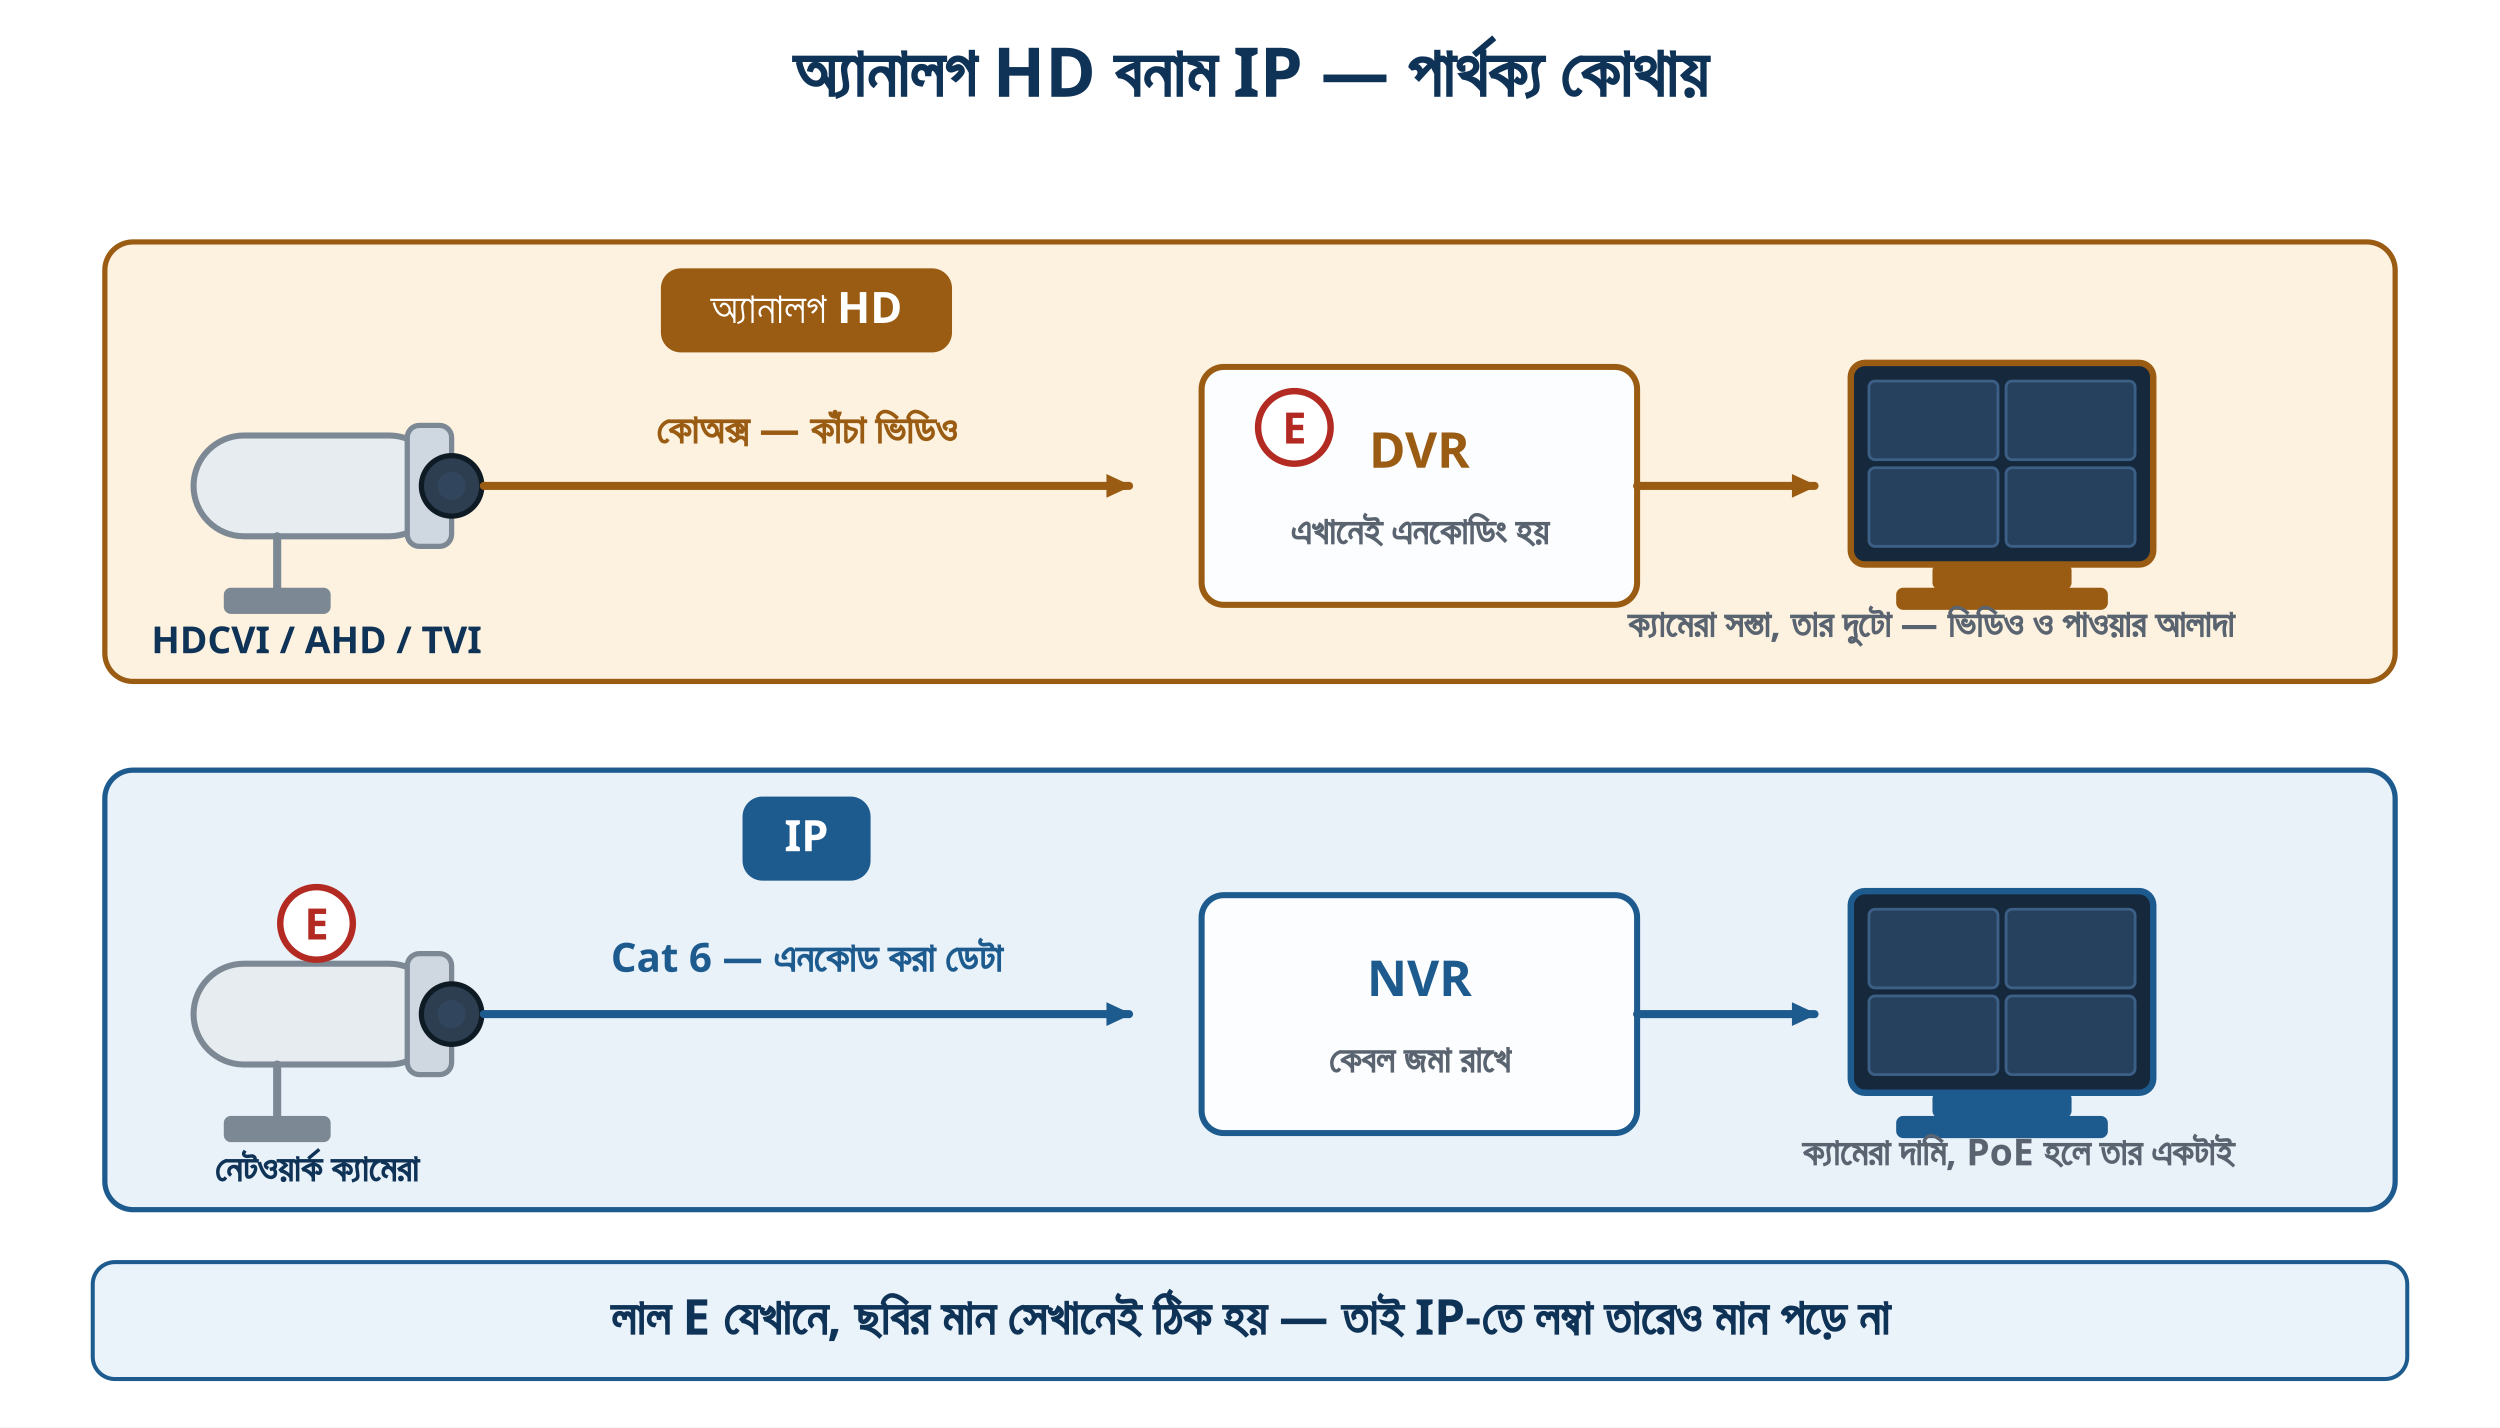
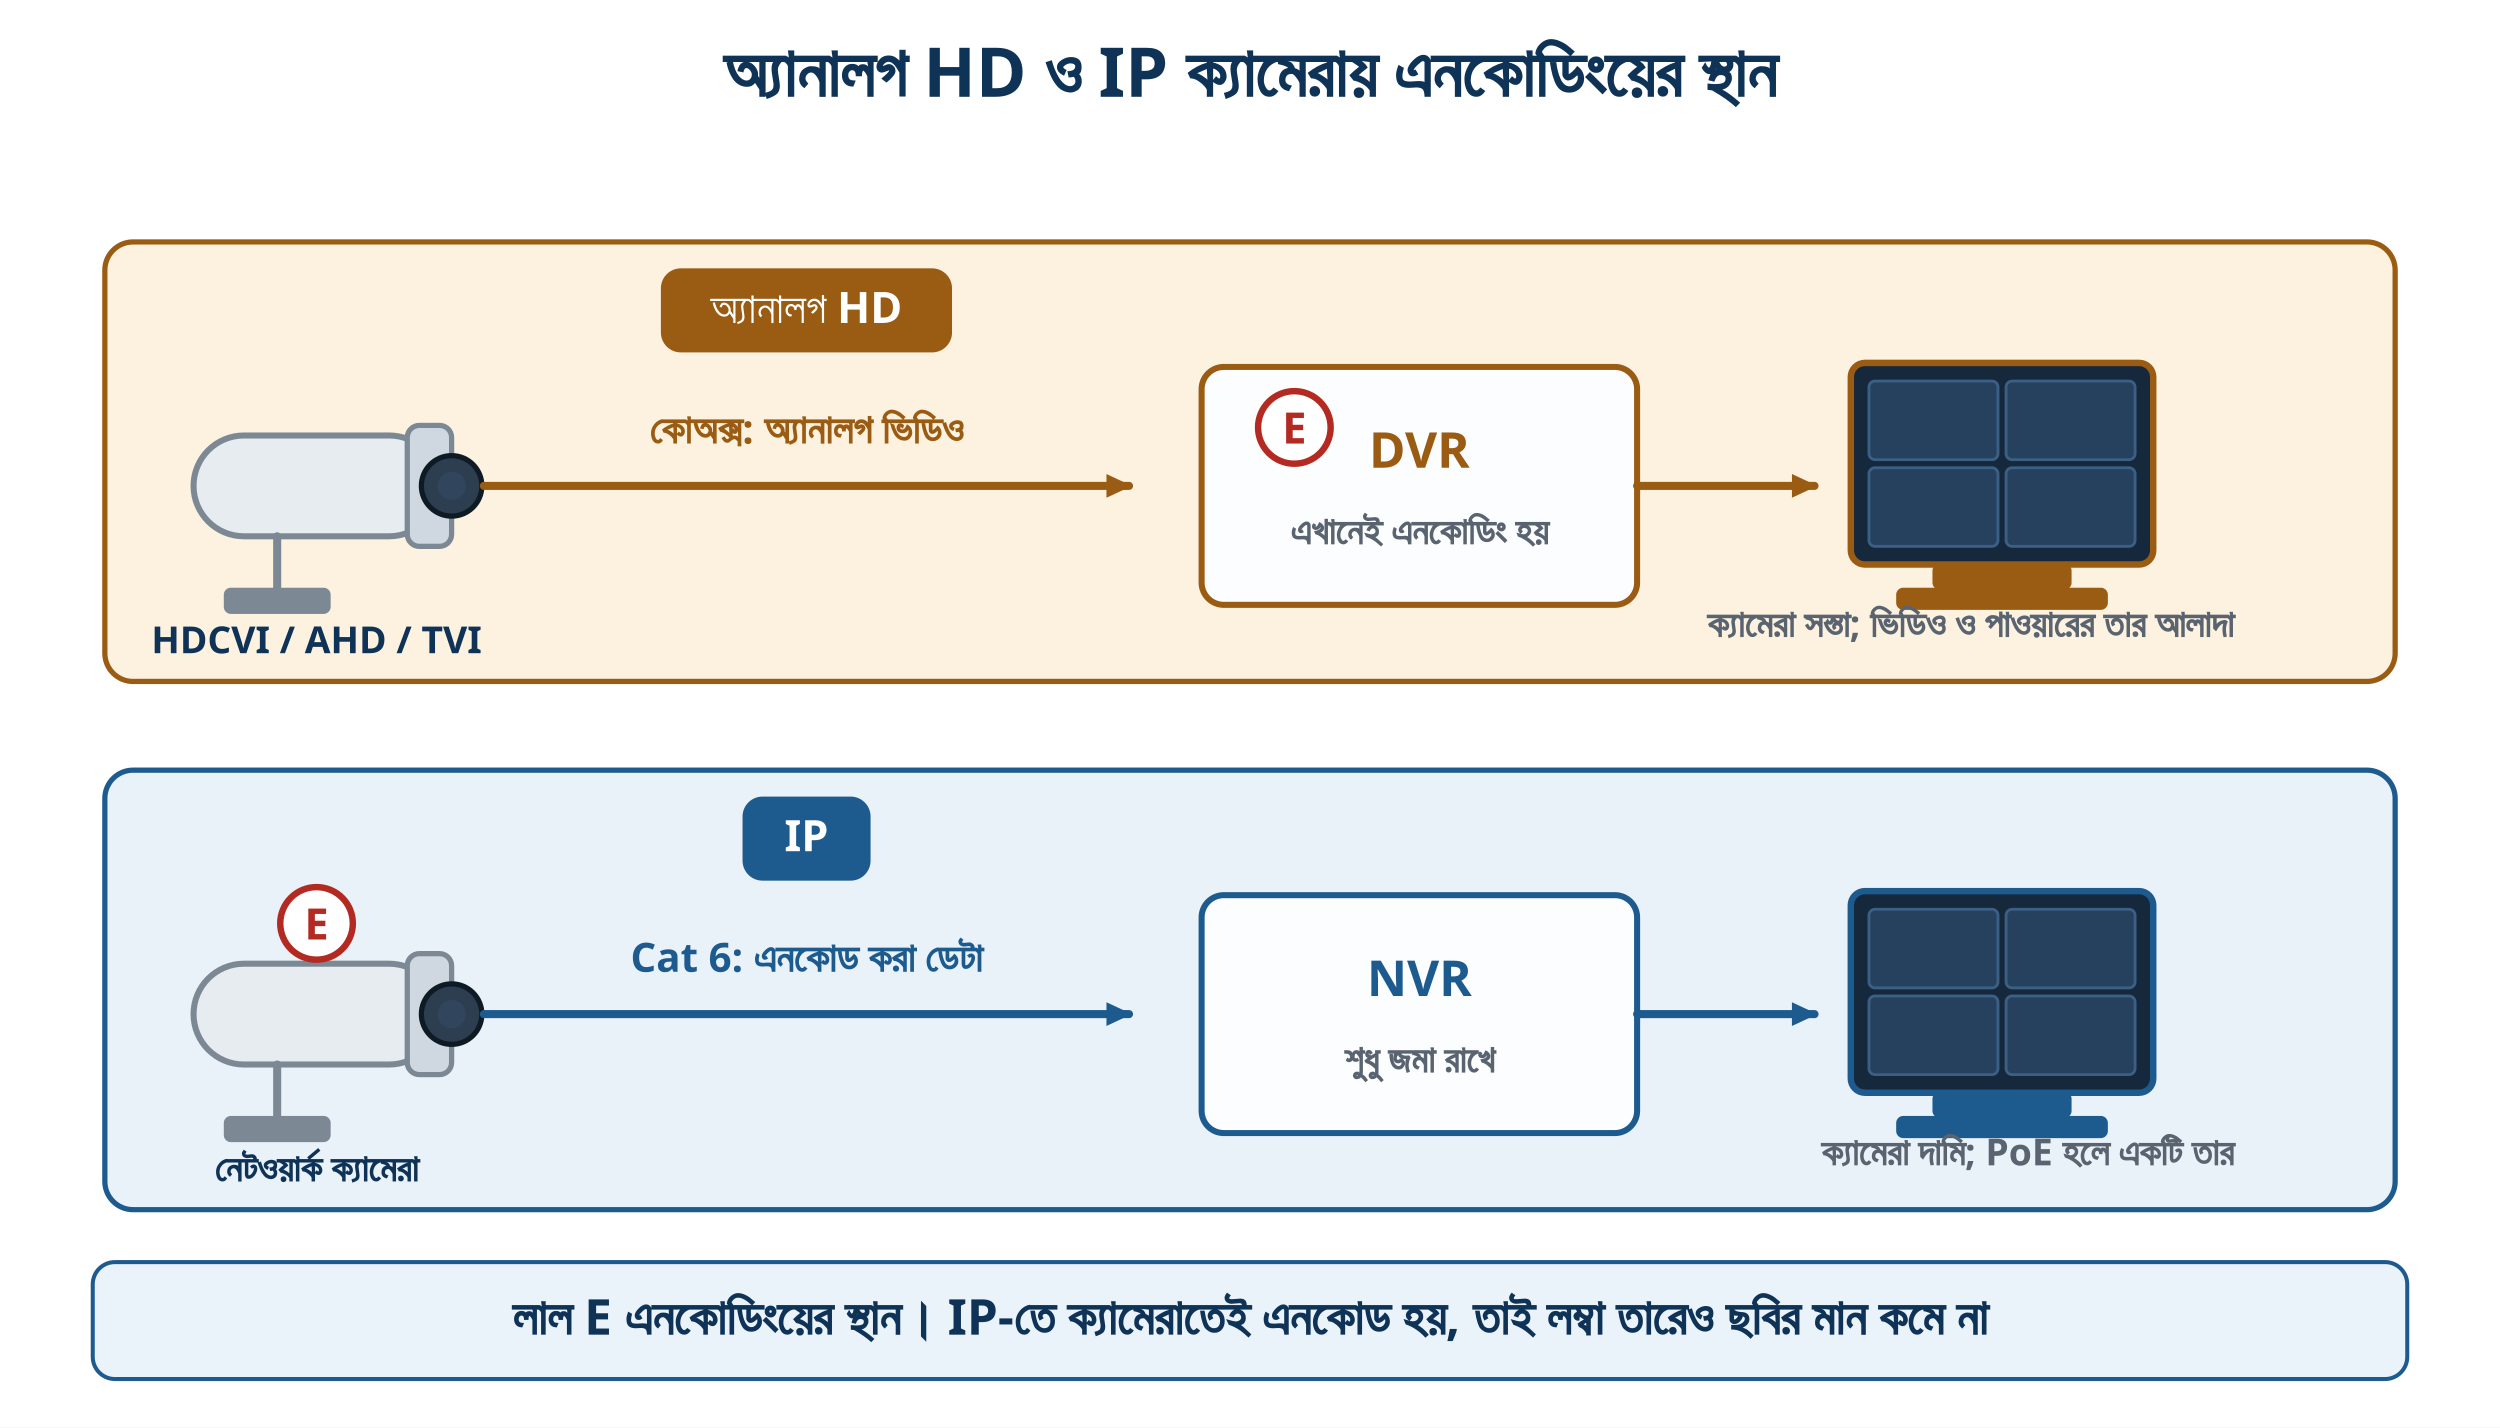
<svg xmlns="http://www.w3.org/2000/svg" width="1240" height="708" viewBox="0 0 1240 708">
  <defs>
    <marker id="arV" viewBox="0 0 10 10" refX="8.5" refY="5" markerUnits="userSpaceOnUse" markerWidth="14" markerHeight="14" orient="auto-start-reverse">
      <path d="M 0.5 0.8 L 9.5 5 L 0.5 9.2 z" fill="#9A5B12" />
    </marker>
    <marker id="arN" viewBox="0 0 10 10" refX="8.5" refY="5" markerUnits="userSpaceOnUse" markerWidth="14" markerHeight="14" orient="auto-start-reverse">
      <path d="M 0.5 0.8 L 9.5 5 L 0.5 9.2 z" fill="#1D5B8F" />
    </marker>
  </defs>
  <rect width="1240" height="708" fill="#FFFFFF" />
-   <text x="620.0" y="48.0" font-family="Kalpurush" font-size="34" font-weight="700" fill="#0F3357" text-anchor="middle">অ্যানালগ HD বনাম IP — পার্থক্য কোথায়</text>
+   <text x="620.0" y="48.0" font-family="Kalpurush" font-size="34" font-weight="700" fill="#0F3357" text-anchor="middle">অ্যানালগ HD ও IP ক্যামেরায় এনকোডিংয়ের স্থান</text>
  <rect x="52.0" y="120.0" width="1136.0" height="218.0" rx="14" fill="#FDF2E0" stroke="#9A5B12" stroke-width="2.6" />
  <rect x="328.7" y="134.0" width="142.6" height="39.9" rx="9" fill="#9A5B12" stroke="#9A5B12" stroke-width="1.8" />
  <text x="400.0" y="160.2" font-family="Kalpurush" font-size="21.5" font-weight="600" fill="#FFFFFF" text-anchor="middle">অ্যানালগ HD</text>
  <rect x="96.0" y="216.0" width="122.0" height="50.0" rx="25.0" fill="#E7ECF1" stroke="#7C8894" stroke-width="3" />
  <rect x="202.0" y="211.0" width="22.0" height="60.0" rx="6" fill="#CFD8E0" stroke="#7C8894" stroke-width="2.6" />
  <circle cx="224.0" cy="241.0" r="15.0" fill="#2C3E50" stroke="#0E1A24" stroke-width="2.6" />
  <circle cx="224.0" cy="241.0" r="7.0" fill="#31465C" stroke="none" stroke-width="2" />
  <path d="M 137.48 266 L 137.48 292" fill="none" stroke="#7C8894" stroke-width="4" stroke-linecap="round" stroke-linejoin="round" />
  <rect x="111.5" y="292.0" width="52.0" height="12.0" rx="3" fill="#7C8894" stroke="#7C8894" stroke-width="1" />
  <text x="157.0" y="324.0" font-family="Kalpurush" font-size="18.5" font-weight="700" fill="#0F3357" text-anchor="middle">HDCVI / AHD / TVI</text>
  <path d="M 240 241 L 560 241" fill="none" stroke="#9A5B12" stroke-width="4" stroke-linecap="round" stroke-linejoin="round" marker-end="url(#arV)" />
-   <text x="400.0" y="220.0" font-family="Kalpurush" font-size="20" font-weight="700" fill="#9A5B12" text-anchor="middle">কোঅক্স — কাঁচা ভিডিও</text>
+   <text x="400.0" y="220.0" font-family="Kalpurush" font-size="20" font-weight="700" fill="#9A5B12" text-anchor="middle">কোঅক্স: অ্যানালগ ভিডিও</text>
  <rect x="596.0" y="182.0" width="216.0" height="118.0" rx="11" fill="#FCFDFE" stroke="#9A5B12" stroke-width="3" />
  <text x="704.0" y="232.0" font-family="Kalpurush" font-size="24.5" font-weight="700" fill="#9A5B12" text-anchor="middle">DVR</text>
  <text x="704.0" y="270.0" font-family="Kalpurush" font-size="18.5" font-weight="700" fill="#5A6470" text-anchor="middle">এখানেই এনকোডিং হয়</text>
  <path d="M 812 241 L 900 241" fill="none" stroke="#9A5B12" stroke-width="4" stroke-linecap="round" stroke-linejoin="round" marker-end="url(#arV)" />
  <rect x="918.0" y="180.0" width="150.0" height="100.0" rx="7" fill="#16283C" stroke="#9A5B12" stroke-width="3.2" />
  <rect x="927.0" y="189.0" width="64.0" height="39.0" rx="3" fill="#26415E" stroke="#3C5F86" stroke-width="1.4" />
  <rect x="995.0" y="189.0" width="64.0" height="39.0" rx="3" fill="#26415E" stroke="#3C5F86" stroke-width="1.4" />
  <rect x="927.0" y="232.0" width="64.0" height="39.0" rx="3" fill="#26415E" stroke="#3C5F86" stroke-width="1.4" />
  <rect x="995.0" y="232.0" width="64.0" height="39.0" rx="3" fill="#26415E" stroke="#3C5F86" stroke-width="1.4" />
  <rect x="959.0" y="280.0" width="68.0" height="12.0" rx="3" fill="#9A5B12" stroke="#9A5B12" stroke-width="1" />
  <rect x="941.0" y="292.0" width="104.0" height="10.0" rx="3" fill="#9A5B12" stroke="#9A5B12" stroke-width="1" />
  <circle cx="642.0" cy="212.0" r="18.0" fill="#FFFFFF" stroke="#B32A22" stroke-width="3.2" />
  <text x="642.0" y="220.0" font-family="Kalpurush" font-size="21.5" font-weight="700" fill="#B32A22" text-anchor="middle">E</text>
-   <text x="1108.0" y="316.0" font-family="Kalpurush" font-size="18.5" font-weight="700" fill="#5A6470" text-anchor="end">ক্যামেরা সস্তা, তার দুটো — ভিডিও ও পাওয়ার আলাদা</text>
+   <text x="1108.0" y="316.0" font-family="Kalpurush" font-size="18.5" font-weight="700" fill="#5A6470" text-anchor="end">ক্যামেরা সস্তা; ভিডিও ও পাওয়ারের তার আলাদা</text>
  <rect x="52.0" y="382.0" width="1136.0" height="218.0" rx="14" fill="#E9F1F9" stroke="#1D5B8F" stroke-width="2.6" />
  <rect x="369.2" y="396.0" width="61.7" height="39.9" rx="9" fill="#1D5B8F" stroke="#1D5B8F" stroke-width="1.8" />
  <text x="400.0" y="422.2" font-family="Kalpurush" font-size="21.5" font-weight="600" fill="#FFFFFF" text-anchor="middle">IP</text>
  <rect x="96.0" y="478.0" width="122.0" height="50.0" rx="25.0" fill="#E7ECF1" stroke="#7C8894" stroke-width="3" />
  <rect x="202.0" y="473.0" width="22.0" height="60.0" rx="6" fill="#CFD8E0" stroke="#7C8894" stroke-width="2.6" />
  <circle cx="224.0" cy="503.0" r="15.0" fill="#2C3E50" stroke="#0E1A24" stroke-width="2.6" />
  <circle cx="224.0" cy="503.0" r="7.0" fill="#31465C" stroke="none" stroke-width="2" />
  <path d="M 137.48 528 L 137.48 554" fill="none" stroke="#7C8894" stroke-width="4" stroke-linecap="round" stroke-linejoin="round" />
  <rect x="111.5" y="554.0" width="52.0" height="12.0" rx="3" fill="#7C8894" stroke="#7C8894" stroke-width="1" />
  <text x="157.0" y="586.0" font-family="Kalpurush" font-size="18.5" font-weight="700" fill="#0F3357" text-anchor="middle">নেটওয়ার্ক ক্যামেরা</text>
  <path d="M 240 503 L 560 503" fill="none" stroke="#1D5B8F" stroke-width="4" stroke-linecap="round" stroke-linejoin="round" marker-end="url(#arN)" />
-   <text x="400.0" y="482.0" font-family="Kalpurush" font-size="20" font-weight="700" fill="#1D5B8F" text-anchor="middle">Cat 6 — এনকোড করা ডেটা</text>
+   <text x="400.0" y="482.0" font-family="Kalpurush" font-size="20" font-weight="700" fill="#1D5B8F" text-anchor="middle">Cat 6: এনকোড করা ডেটা</text>
  <rect x="596.0" y="444.0" width="216.0" height="118.0" rx="11" fill="#FCFDFE" stroke="#1D5B8F" stroke-width="3" />
  <text x="704.0" y="494.0" font-family="Kalpurush" font-size="24.5" font-weight="700" fill="#1D5B8F" text-anchor="middle">NVR</text>
-   <text x="704.0" y="532.0" font-family="Kalpurush" font-size="18.5" font-weight="700" fill="#5A6470" text-anchor="middle">কেবল জমা রাখে</text>
+   <text x="704.0" y="532.0" font-family="Kalpurush" font-size="18.5" font-weight="700" fill="#5A6470" text-anchor="middle">শুধু জমা রাখে</text>
  <path d="M 812 503 L 900 503" fill="none" stroke="#1D5B8F" stroke-width="4" stroke-linecap="round" stroke-linejoin="round" marker-end="url(#arN)" />
  <rect x="918.0" y="442.0" width="150.0" height="100.0" rx="7" fill="#16283C" stroke="#1D5B8F" stroke-width="3.2" />
  <rect x="927.0" y="451.0" width="64.0" height="39.0" rx="3" fill="#26415E" stroke="#3C5F86" stroke-width="1.4" />
  <rect x="995.0" y="451.0" width="64.0" height="39.0" rx="3" fill="#26415E" stroke="#3C5F86" stroke-width="1.4" />
  <rect x="927.0" y="494.0" width="64.0" height="39.0" rx="3" fill="#26415E" stroke="#3C5F86" stroke-width="1.4" />
  <rect x="995.0" y="494.0" width="64.0" height="39.0" rx="3" fill="#26415E" stroke="#3C5F86" stroke-width="1.4" />
  <rect x="959.0" y="542.0" width="68.0" height="12.0" rx="3" fill="#1D5B8F" stroke="#1D5B8F" stroke-width="1" />
  <rect x="941.0" y="554.0" width="104.0" height="10.0" rx="3" fill="#1D5B8F" stroke="#1D5B8F" stroke-width="1" />
  <circle cx="157.0" cy="458.0" r="18.0" fill="#FFFFFF" stroke="#B32A22" stroke-width="3.2" />
  <text x="157.0" y="466.0" font-family="Kalpurush" font-size="21.5" font-weight="700" fill="#B32A22" text-anchor="middle">E</text>
-   <text x="1108.0" y="578.0" font-family="Kalpurush" font-size="18.5" font-weight="700" fill="#5A6470" text-anchor="end">ক্যামেরা দামি, PoE হলে তার একটাই</text>
+   <text x="1108.0" y="578.0" font-family="Kalpurush" font-size="18.5" font-weight="700" fill="#5A6470" text-anchor="end">ক্যামেরা দামি; PoE হলে একটি তার</text>
  <rect x="46.0" y="626.0" width="1148.0" height="58.0" rx="11" fill="#EAF2FA" stroke="#1D5B8F" stroke-width="2" />
-   <text x="620.0" y="662.0" font-family="Kalpurush" font-size="24.5" font-weight="700" fill="#0F3357" text-anchor="middle">লাল E যেখানে, ছবির মান সেখানেই ঠিক হয় — তাই IP-তে লম্বা তারেও মান পড়ে না</text>
+   <text x="620.0" y="662.0" font-family="Kalpurush" font-size="24.5" font-weight="700" fill="#0F3357" text-anchor="middle">লাল E এনকোডিংয়ের স্থান। IP-তে ক্যামেরাতেই এনকোড হয়, তাই লম্বা তারেও ছবির মান কমে না</text>
</svg>
